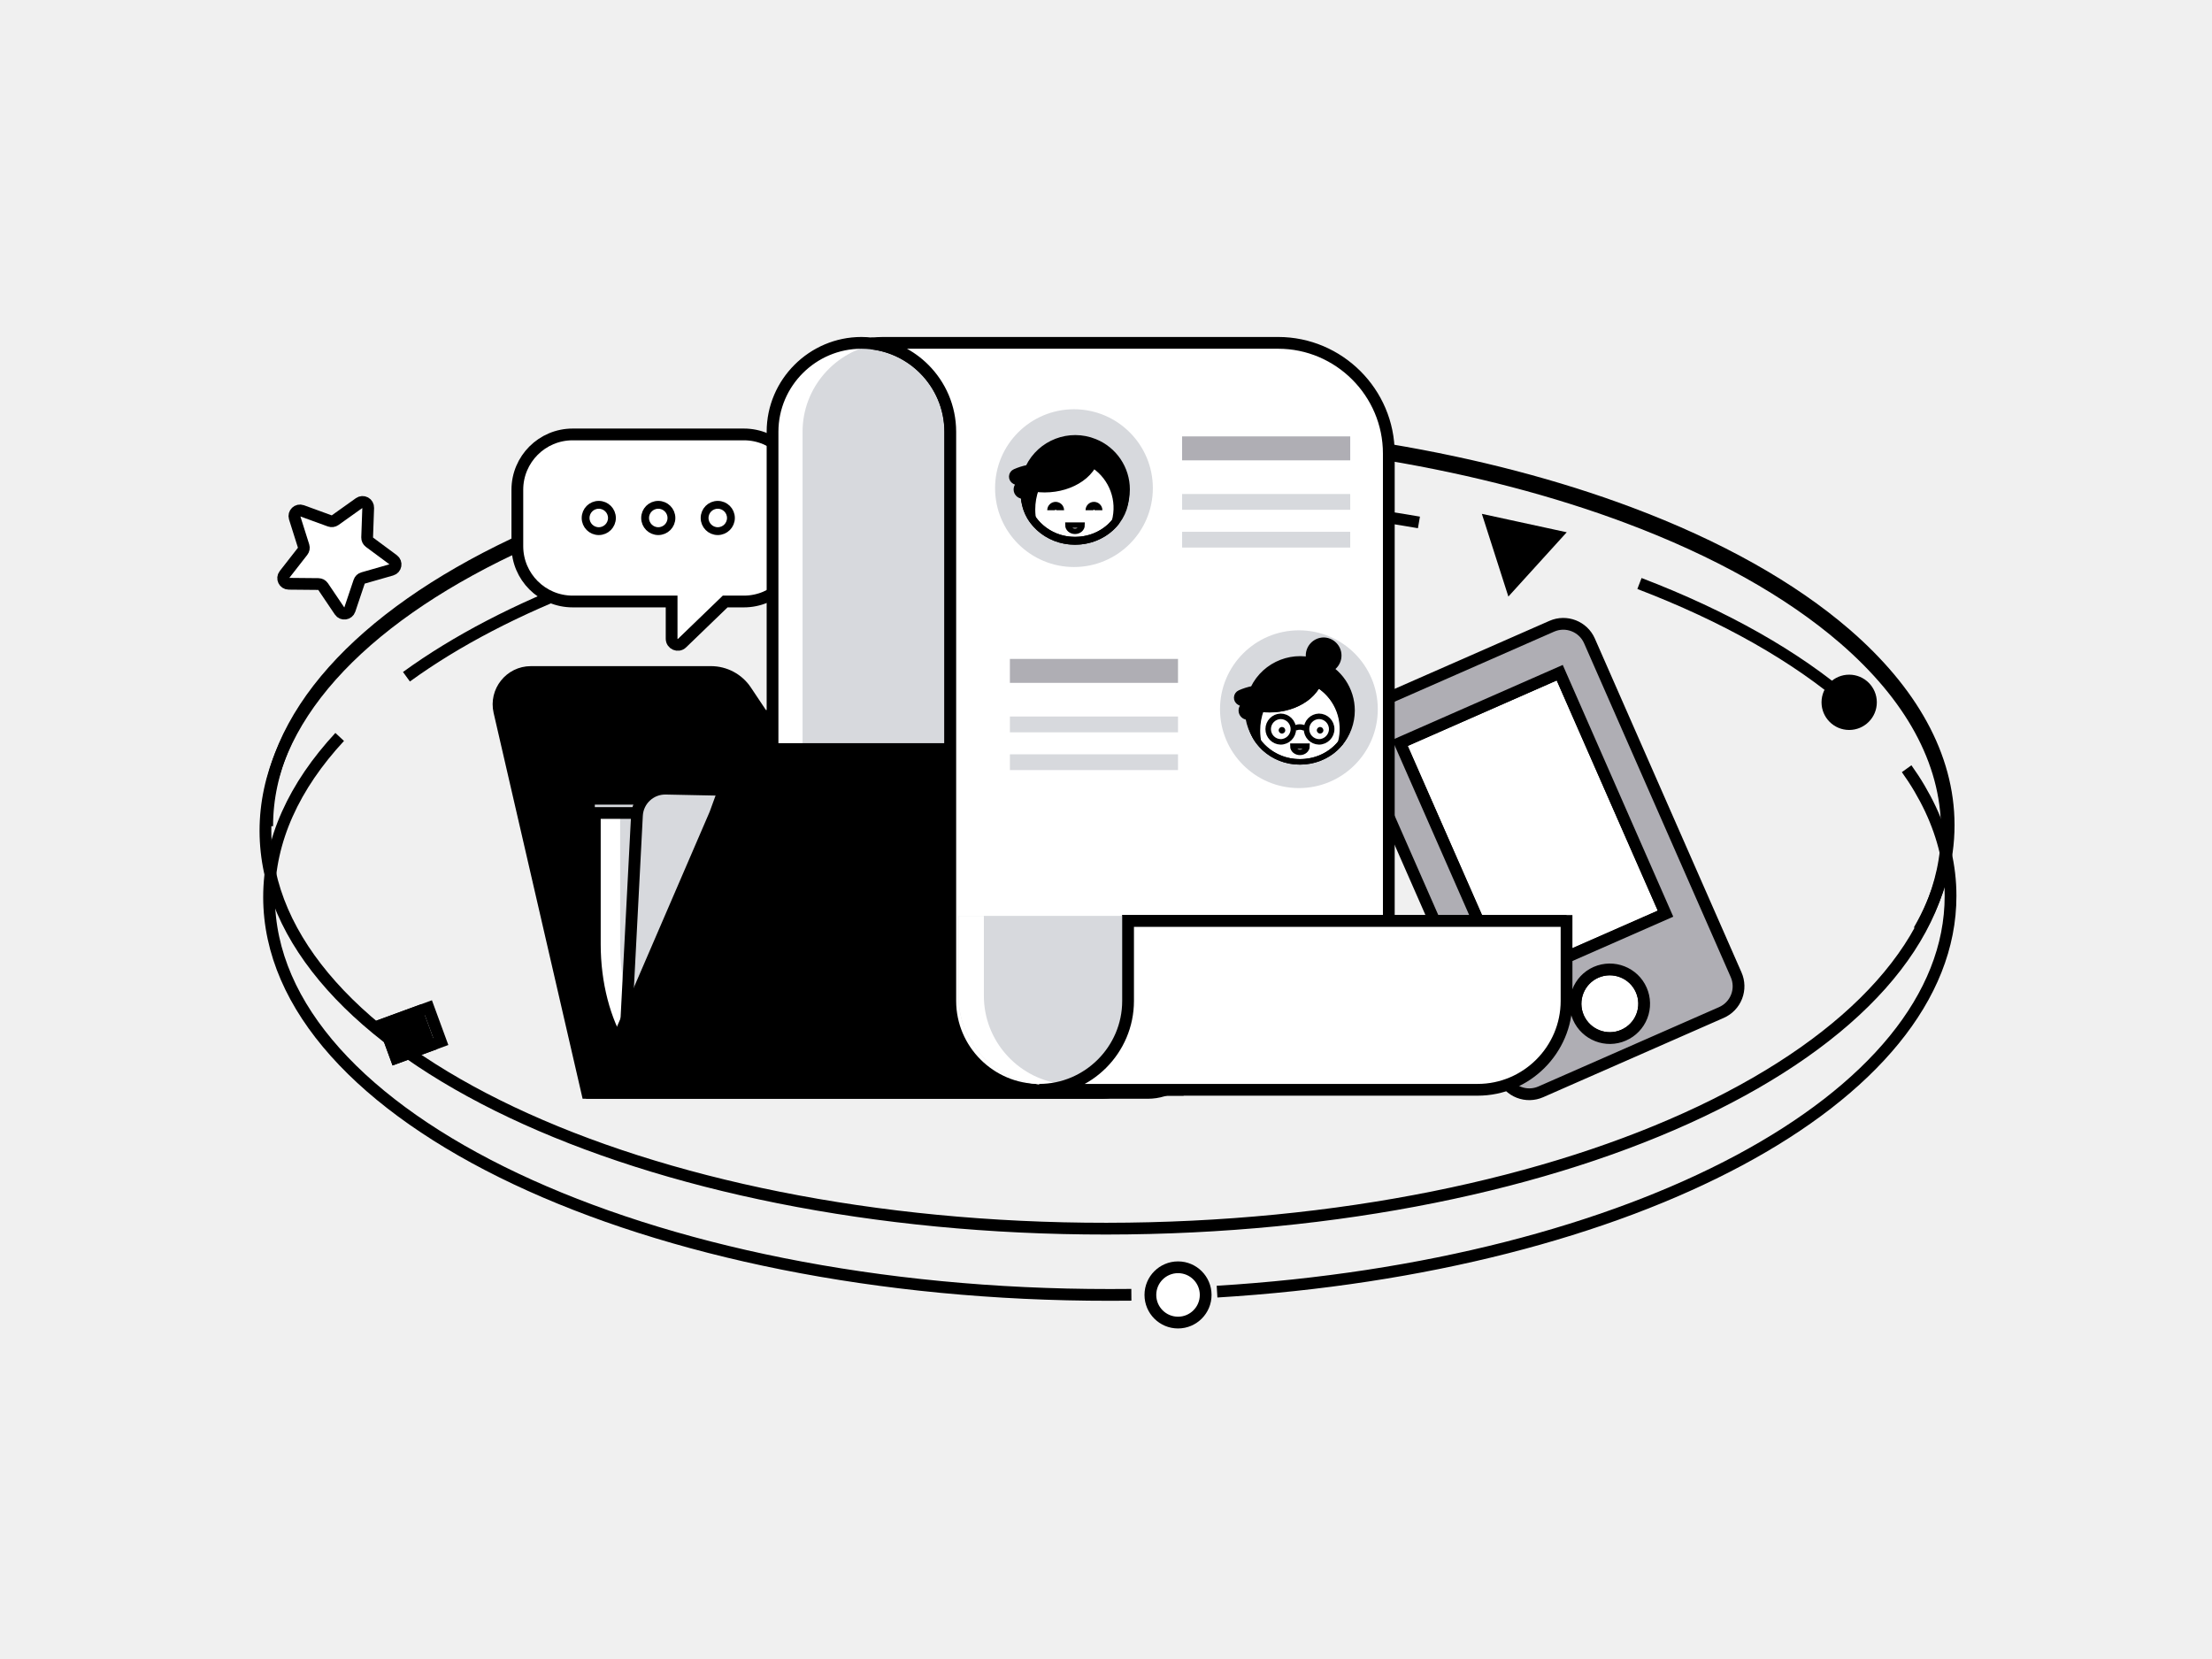
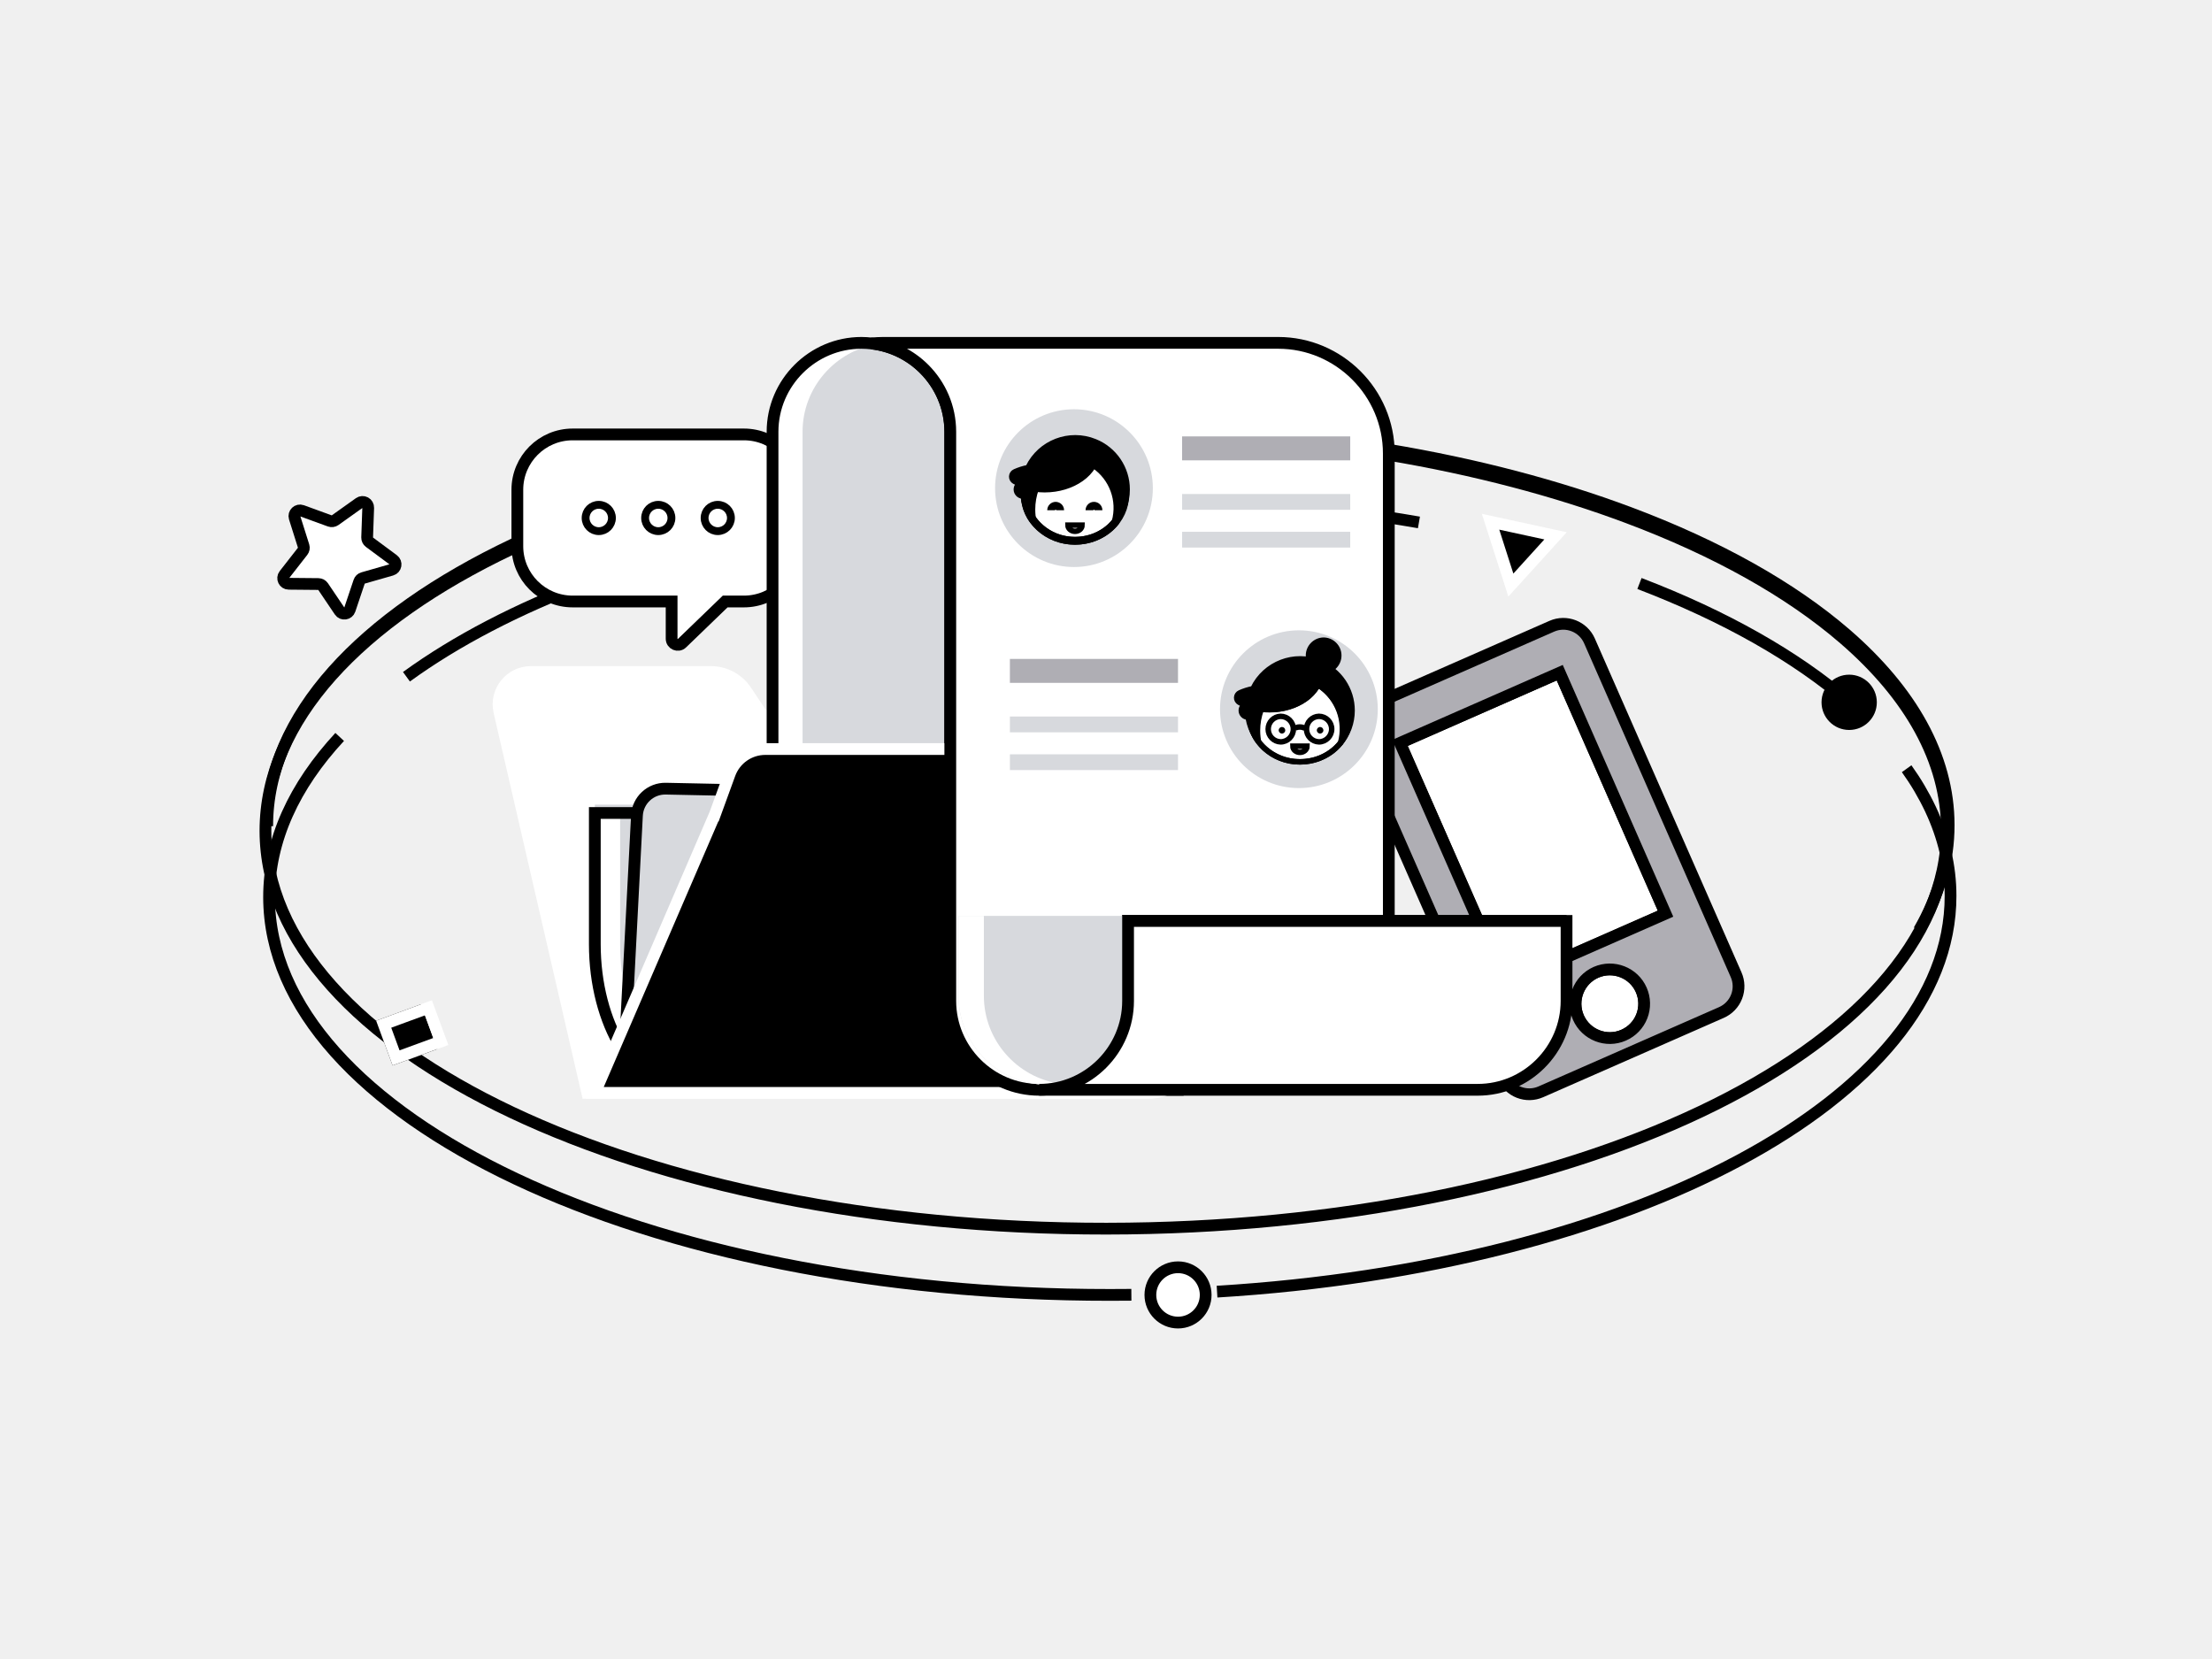
<svg xmlns="http://www.w3.org/2000/svg" viewBox="0 0 400 300" fill="none">
  <path d="M200.08 222.18c83.96-.06 152.01-32.36 151.98-72.15-.01-12.5-6.74-24.26-18.58-34.5-9.83-8.51-23.2-15.98-39.17-21.96-25.92-9.71-58.7-15.5-94.33-15.47-83.97.06-152.01 32.36-151.98 72.15.03 39.79 68.11 71.99 152.08 71.93Z" stroke="#000000" stroke-width="2.126" />
  <path d="M204.586 234.141c-1.28.01-2.56.02-3.84.02-83.97.07-152.06-32.14-152.09-71.92-.01-10.31 4.55-20.11 12.77-28.98M344.781 139.009a46.93 46.93 0 0 1 4.31 7.31c2.37 5.05 3.63 10.3 3.63 15.69.03 36.68-57.81 67.01-132.64 71.56M296.467 105.515c15.42 5.9 28.34 13.2 37.92 21.49M142.108 94.55c15.48-2.53 41.49-4.97 58.77-4.98 18.54-.01 39.28 2.03 55.71 4.9M73.5 122.377c8.99-6.53 20.14-12.33 32.99-17.17 1.81-.68 3.66-1.35 5.54-1.99" stroke="#000000" stroke-width="2.126" />
  <path d="M48.319 149.396c-.03-39.79 68.01-72.09 151.98-72.15 35.63-.03 68.41 5.76 94.33 15.47 15.97 5.98 29.34 13.45 39.18 21.96 11.83 10.24 18.56 22 18.57 34.5.01 6.6-1.86 12.99-5.37 19.07" stroke="#000000" stroke-width="2.126" />
-   <path fill-rule="evenodd" clip-rule="evenodd" d="m269.542 94.348 11.75 2.55-8.08 8.9-3.67-11.45Z" fill="#000" />
-   <path d="m281.292 96.898-11.75-2.55 3.67 11.45 8.08-8.9Z" stroke="#000000" stroke-width="2.126" />
+   <path fill-rule="evenodd" clip-rule="evenodd" d="m269.542 94.348 11.75 2.55-8.08 8.9-3.67-11.45Z" fill="#000000" />
+   <path d="m281.292 96.898-11.75-2.55 3.67 11.45 8.08-8.9Z" stroke="#FFFFFF" stroke-width="2.126" />
  <path fill-rule="evenodd" clip-rule="evenodd" d="m66.581 91.823-.19 5.37c-.01.33.14.65.41.85l4.32 3.2c.68.5.49 1.57-.32 1.8l-5.17 1.48a1 1 0 0 0-.68.66l-1.71 5.09c-.27.8-1.34.95-1.81.25l-3.01-4.46c-.19-.28-.5-.44-.83-.45l-5.38-.05c-.84 0-1.31-.98-.79-1.64l3.31-4.24c.2-.26.27-.61.17-.93l-1.62-5.13c-.25-.8.53-1.55 1.32-1.26l5.05 1.84c.32.11.67.06.94-.13l4.38-3.12c.69-.49 1.64.02 1.61.87Z" fill="#fff" />
  <path d="m66.391 97.193.19-5.37a1.02 1.02 0 0 0-1.61-.87l-4.38 3.12c-.27.19-.62.24-.94.13l-5.05-1.84c-.79-.29-1.57.46-1.32 1.26l1.62 5.13c.1.32.03.67-.17.93l-3.31 4.24c-.52.66-.05 1.64.79 1.64l5.38.05c.33.01.64.17.83.45l3.01 4.46c.47.7 1.54.55 1.81-.25l1.71-5.09a1 1 0 0 1 .68-.66l5.17-1.48c.81-.23 1-1.3.32-1.8l-4.32-3.2c-.27-.2-.42-.52-.41-.85Z" stroke="#000000" stroke-width="2.126" />
-   <path fill-rule="evenodd" clip-rule="evenodd" d="m70.988 192.671 8.093-2.967-2.967-8.093-8.094 2.967 2.968 8.093Z" fill="#000" />
-   <path d="m77.474 182.244-8.09 2.966 2.235 6.093 8.09-2.966-2.235-6.093Z" stroke="#000000" stroke-width="2.126" />
+   <path fill-rule="evenodd" clip-rule="evenodd" d="m70.988 192.671 8.093-2.967-2.967-8.093-8.094 2.967 2.968 8.093Z" fill="#000000" />
+   <path d="m77.474 182.244-8.09 2.966 2.235 6.093 8.09-2.966-2.235-6.093Z" stroke="#FFFFFF" stroke-width="2.126" />
  <path fill-rule="evenodd" clip-rule="evenodd" d="M334.39 122.001c-2.76 0-5 2.24-5 5s2.24 5 5 5 5-2.24 5-5-2.24-5-5-5Z" fill="#000000" />
  <path fill-rule="evenodd" clip-rule="evenodd" d="M285.422 184.002a6.219 6.219 0 0 1 3.19-8.18c3.14-1.37 6.81.06 8.18 3.19 1.38 3.15-.04 6.8-3.19 8.18-3.13 1.38-6.79-.05-8.18-3.19Z" fill="#fff" />
  <path d="M288.612 175.822a6.219 6.219 0 0 0-3.19 8.18c1.39 3.14 5.05 4.57 8.18 3.19a6.195 6.195 0 0 0 3.19-8.18c-1.37-3.13-5.04-4.56-8.18-3.19Z" stroke="#000000" stroke-width="2.126" />
  <path fill-rule="evenodd" clip-rule="evenodd" d="m272.301 177.912-19.14-43.57 28.89-12.7 19.13 43.58-28.88 12.69Z" fill="#fff" />
  <path d="m253.161 134.342 19.14 43.57 28.88-12.69-19.13-43.58-28.89 12.7Z" stroke="#000000" stroke-width="2.126" />
  <path fill-rule="evenodd" clip-rule="evenodd" d="M288.612 175.822a6.219 6.219 0 0 0-3.19 8.18c1.39 3.14 5.05 4.57 8.18 3.19a6.195 6.195 0 0 0 3.19-8.18c-1.37-3.13-5.04-4.56-8.18-3.19Zm-1.181-59.917c-1.14-2.62-4.21-3.81-6.82-2.66l-32.65 14.34a5.188 5.188 0 0 0-2.67 6.84l26.51 60.35a5.173 5.173 0 0 0 6.83 2.66l32.65-14.34a5.176 5.176 0 0 0 2.66-6.84l-26.51-60.35Zm-34.271 18.437 19.14 43.57 28.88-12.69-19.13-43.58-28.89 12.7Z" fill="#AFAEB4" />
  <path d="M288.612 175.822a6.219 6.219 0 0 0-3.19 8.18c1.39 3.14 5.05 4.57 8.18 3.19a6.195 6.195 0 0 0 3.19-8.18c-1.37-3.13-5.04-4.56-8.18-3.19Zm-1.181-59.917c-1.14-2.62-4.21-3.81-6.82-2.66l-32.65 14.34a5.188 5.188 0 0 0-2.67 6.84l26.51 60.35a5.173 5.173 0 0 0 6.83 2.66l32.65-14.34a5.176 5.176 0 0 0 2.66-6.84l-26.51-60.35Zm-34.271 18.437 19.14 43.57 28.88-12.69-19.13-43.58-28.89 12.7Z" stroke="#000000" stroke-width="2.126" />
  <path fill-rule="evenodd" clip-rule="evenodd" d="M121.45 108.769h-17.897c-5.52 0-10-4.48-10-10v-10.21c0-5.52 4.48-10 10-10h30.97c5.52 0 10 4.48 10 10v10.21c0 5.52-4.48 10-10 10h-3.387l-7.806 7.532c-.7.68-1.88.18-1.88-.8v-6.732Z" fill="#fff" />
  <path d="M121.45 108.769h-17.897c-5.52 0-10-4.48-10-10v-10.21c0-5.52 4.48-10 10-10h30.97c5.52 0 10 4.48 10 10v10.21c0 5.52-4.48 10-10 10h-3.387l-7.806 7.532c-.7.68-1.88.18-1.88-.8v-6.732Z" stroke="#000000" stroke-width="2.126" />
-   <path fill-rule="evenodd" clip-rule="evenodd" d="m105.355 198.689-16.09-69.76c-1-4.33 2.29-8.47 6.74-8.47h32.57c2.89 0 5.6 1.45 7.2 3.85l2.73 4.09h49.16c4.69 0 8.76 3.25 9.79 7.83l11.34 50.51c1.37 6.13-3.29 11.95-9.57 11.95h-93.87Z" fill="#000000" />
+   <path fill-rule="evenodd" clip-rule="evenodd" d="m105.355 198.689-16.09-69.76c-1-4.33 2.29-8.47 6.74-8.47h32.57c2.89 0 5.6 1.45 7.2 3.85l2.73 4.09h49.16c4.69 0 8.76 3.25 9.79 7.83l11.34 50.51c1.37 6.13-3.29 11.95-9.57 11.95h-93.87Z" fill="#FFFFFF" />
  <path fill-rule="evenodd" clip-rule="evenodd" d="M167.12 66.72c2.91 2.91 4.72 6.93 4.72 11.35V181c0 8.84 7.24 16.07 16.08 16.07h-64.29c8.84 0 16.07-7.23 16.07-16.07V78.07c0-8.84 7.24-16.07 16.07-16.07.62 0 1.24.04 1.84.11 3.69.42 7.01 2.11 9.51 4.61Z" fill="#D7D9DD" />
  <path fill-rule="evenodd" clip-rule="evenodd" d="M158.679 62.22c-7.65 1.22-13.55 7.87-13.55 15.85V181c0 8.84-7.23 16.07-16.07 16.07h-5.05c8.84 0 16.07-7.23 16.07-16.07V78.07c0-8.84 7.24-16.07 16.07-16.07.62 0 1.24.04 1.84.11.23.03.46.07.69.11Z" fill="#fff" />
  <path d="M157.61 62.11c-.6-.07-1.22-.11-1.84-.11-8.83 0-16.07 7.23-16.07 16.07V181c0 8.84-7.23 16.07-16.07 16.07h64.29c-8.84 0-16.08-7.23-16.08-16.07V78.07c0-4.42-1.81-8.44-4.72-11.35-2.5-2.5-5.82-4.19-9.51-4.61Z" stroke="#000000" stroke-width="2.126" />
  <path fill-rule="evenodd" clip-rule="evenodd" d="M109.853 178.244v-14.46h32.14v14.46c0 8.84-7.23 16.07-16.07 16.07s-16.07-7.23-16.07-16.07Z" fill="#D7D9DD" />
  <path fill-rule="evenodd" clip-rule="evenodd" d="M109.853 179.164v-14.46h4.59v14.46c0 8.06 6.01 14.76 13.77 15.89-.75.11-1.51.18-2.29.18-8.84 0-16.07-7.23-16.07-16.07Z" fill="#fff" />
  <path d="M109.853 164.704v14.46c0 8.84 7.23 16.07 16.07 16.07s16.07-7.23 16.07-16.07v-14.46h-32.14ZM109.854 164.704h32.14" stroke="#000000" stroke-width="2.126" />
  <path fill-rule="evenodd" clip-rule="evenodd" d="M107.562 169.212v-23.71h32.14v23.71c0 14.49-7.23 26.35-16.07 26.35s-16.07-11.86-16.07-26.35Z" fill="#D7D9DD" />
  <path fill-rule="evenodd" clip-rule="evenodd" d="M107.562 170.72v-23.71h4.58v23.71c0 13.22 6.02 24.21 13.78 26.05-.75.18-1.51.3-2.29.3-8.84 0-16.07-11.85-16.07-26.35Z" fill="#fff" />
  <path d="M107.562 147.01v23.71c0 14.5 7.23 26.35 16.07 26.35s16.07-11.85 16.07-26.35v-23.71h-32.14ZM107.561 147.011h32.14" stroke="#000000" stroke-width="2.126" />
  <path fill-rule="evenodd" clip-rule="evenodd" d="m120.4 142.615 95.49 1.97-2.86 52.49H112.61l2.57-49.6a5.12 5.12 0 0 1 5.22-4.86Z" fill="#D7D9DD" />
  <path d="m215.89 144.585-95.49-1.97a5.12 5.12 0 0 0-5.22 4.86l-2.57 49.6h100.42l2.86-52.49Z" stroke="#000000" stroke-width="2.126" />
-   <path fill-rule="evenodd" clip-rule="evenodd" d="M216.111 192.009a9.329 9.329 0 0 1-8.55 5.62h-100l21.63-50.15h.02l2.74-7.53a6.86 6.86 0 0 1 6.44-4.5h37.83c4.75 0 8.05 4.72 6.43 9.19l-1.04 2.84h39.55c6.69 0 11.2 6.85 8.55 12.99l-13.6 31.54Z" fill="#000" />
-   <path d="M207.561 197.629c3.71 0 7.07-2.21 8.55-5.62l13.6-31.54c2.65-6.14-1.86-12.99-8.55-12.99h-39.55l1.04-2.84c1.62-4.47-1.68-9.19-6.43-9.19h-37.83a6.86 6.86 0 0 0-6.44 4.5l-2.74 7.53h-.02l-21.63 50.15h100Z" stroke="#000000" stroke-width="2.126" />
+   <path fill-rule="evenodd" clip-rule="evenodd" d="M216.111 192.009a9.329 9.329 0 0 1-8.55 5.62h-100l21.63-50.15h.02l2.74-7.53a6.86 6.86 0 0 1 6.44-4.5h37.83c4.75 0 8.05 4.72 6.43 9.19l-1.04 2.84h39.55c6.69 0 11.2 6.85 8.55 12.99l-13.6 31.54Z" fill="#000000" />
+   <path d="M207.561 197.629c3.71 0 7.07-2.21 8.55-5.62l13.6-31.54c2.65-6.14-1.86-12.99-8.55-12.99h-39.55l1.04-2.84c1.62-4.47-1.68-9.19-6.43-9.19h-37.83a6.86 6.86 0 0 0-6.44 4.5l-2.74 7.53h-.02l-21.63 50.15h100Z" stroke="#FFFFFF" stroke-width="2.126" />
  <path fill-rule="evenodd" clip-rule="evenodd" d="M213.025 229.164c-2.76 0-5 2.24-5 5s2.24 5 5 5 5-2.24 5-5-2.24-5-5-5Z" fill="#fff" />
  <path d="M213.025 229.164c-2.76 0-5 2.24-5 5s2.24 5 5 5 5-2.24 5-5-2.24-5-5-5Z" stroke="#000000" stroke-width="2.126" />
  <path fill-rule="evenodd" clip-rule="evenodd" d="M159.701 62h71.44c11 0 20 9 20 20v84.54h-47.15V181c0 8.84-7.24 16.07-16.07 16.07-8.84 0-16.08-7.23-16.08-16.07V78.07c0-4.42-1.81-8.44-4.72-11.35-2.5-2.5-5.82-4.19-9.51-4.61.69-.07 1.39-.11 2.09-.11Z" fill="#fff" />
  <path d="M231.141 62h-71.44c-.7 0-1.4.04-2.09.11 3.69.42 7.01 2.11 9.51 4.61 2.91 2.91 4.72 6.93 4.72 11.35V181c0 8.84 7.24 16.07 16.08 16.07 8.83 0 16.07-7.23 16.07-16.07v-14.46h47.15V82c0-11-9-20-20-20ZM251.141 166.54h32.14" stroke="#000000" stroke-width="2.126" />
  <path fill-rule="evenodd" clip-rule="evenodd" d="M213.763 83.245h30.4v-4.33h-30.4v4.33Z" fill="#AFAEB4" />
  <path fill-rule="evenodd" clip-rule="evenodd" d="M213.763 92.184h30.4v-2.85h-30.4v2.85ZM213.763 99.015h30.4v-2.85h-30.4v2.85Z" fill="#D7D9DD" />
  <path fill-rule="evenodd" clip-rule="evenodd" d="M182.622 123.483h30.4v-4.33h-30.4v4.33Z" fill="#AFAEB4" />
  <path fill-rule="evenodd" clip-rule="evenodd" d="M182.622 132.422h30.4v-2.85h-30.4v2.85ZM182.622 139.253h30.4v-2.85h-30.4v2.85ZM194.211 74.006c-7.88 0-14.27 6.39-14.27 14.27 0 7.87 6.39 14.26 14.27 14.26 7.87 0 14.26-6.39 14.26-14.26 0-7.88-6.39-14.27-14.26-14.27Z" fill="#D7D9DD" />
  <path fill-rule="evenodd" clip-rule="evenodd" d="M185.318 89.458c0-.55.06-1.08.17-1.6 1.11.32 2.26.48 3.42.48 2.5 0 4.77-.73 6.46-1.92.87-.6 1.6-1.37 2.15-2.27l.01-.02c.1-.14.29-.17.43-.08a9.443 9.443 0 0 1 3.78 10.3c-1.64 2.08-4.32 3.44-7.35 3.44-.8 0-1.59-.1-2.33-.28-.11-.02-.23-.05-.34-.09h-.02a9.509 9.509 0 0 1-5.02-3.57c-.02-.02-.03-.05-.05-.07a7.822 7.822 0 0 1-1.31-4.32Z" fill="#fff" />
  <path d="M185.488 87.858c-.11.52-.17 1.05-.17 1.6 0 1.58.48 3.06 1.31 4.32.02.02.03.05.05.07a9.509 9.509 0 0 0 5.02 3.57h.02c.11.04.23.07.34.09.74.18 1.53.28 2.33.28 3.03 0 5.71-1.36 7.35-3.44a9.443 9.443 0 0 0-3.78-10.3.317.317 0 0 0-.43.08l-.01.02c-.55.9-1.28 1.67-2.15 2.27-1.69 1.19-3.96 1.92-6.46 1.92-1.16 0-2.31-.16-3.42-.48Z" stroke="#000000" stroke-width="1.417" />
  <path fill-rule="evenodd" clip-rule="evenodd" d="M198.141 84.347a.534.534 0 0 0-.74.16c-.54.82-1.23 1.52-2.03 2.08-1.69 1.19-3.97 1.92-6.47 1.92-.47 0-.93-.03-1.4-.08-.43 1.18-.65 2.44-.65 3.7 0 .8.09 1.6.26 2.38a9.357 9.357 0 0 1-2.33-6.21c0-.17 0-.33.01-.5-.22-.08-.44-.17-.66-.26-.26-.12-.51-.24-.75-.37a1.111 1.111 0 0 1 .1-1.99c.74-.33 1.53-.58 2.33-.74 2.2-4.55 7.55-6.6 12.23-4.7a9.462 9.462 0 0 1 5.92 8.77c0 2.23-.79 4.4-2.25 6.1a9.44 9.44 0 0 0-3.55-10.24l-.02-.02Z" fill="#000000" />
  <path d="M197.401 84.507c.16-.25.49-.32.74-.16l.02.02a9.44 9.44 0 0 1 3.55 10.24 9.363 9.363 0 0 0 2.25-6.1c0-3.86-2.35-7.33-5.92-8.77-4.68-1.9-10.03.15-12.23 4.7-.8.16-1.59.41-2.33.74a1.111 1.111 0 0 0-.1 1.99c.24.13.49.25.75.37.22.09.44.18.66.26-.01.17-.01.33-.01.5-.01 2.28.82 4.49 2.33 6.21-.17-.78-.26-1.58-.26-2.38 0-1.26.22-2.52.65-3.7.47.05.93.08 1.4.08 2.5 0 4.78-.73 6.47-1.92.8-.56 1.49-1.26 2.03-2.08Z" stroke="#000000" stroke-width=".709" />
  <path d="M191.712 92.27c0-.45-.37-.81-.82-.81-.45 0-.81.36-.81.81M198.641 92.27c0-.45-.37-.81-.82-.81-.45 0-.81.36-.81.81" stroke="#000000" stroke-width="1.417" />
  <path d="M194.398 81.125c-5.02 0-9.08 3.73-9.08 8.33s4.06 8.34 9.08 8.34c5.01 0 9.07-3.74 9.07-8.34s-4.06-8.33-9.07-8.33Z" stroke="#000000" stroke-width="1.417" />
  <path fill-rule="evenodd" clip-rule="evenodd" d="M184.921 86.82a1.686 1.686 0 0 0 0 3.37c.93 0 1.69-.76 1.69-1.69 0-.93-.76-1.68-1.69-1.68Z" fill="#000000" />
  <path fill-rule="evenodd" clip-rule="evenodd" d="M194.393 96.077c.71 0 1.28-.5 1.28-1.12h-2.56c0 .62.57 1.12 1.28 1.12Z" fill="#fff" />
  <path d="M194.393 96.077c.71 0 1.28-.5 1.28-1.12h-2.56c0 .62.57 1.12 1.28 1.12Z" stroke="#000000" stroke-width=".992" />
  <path fill-rule="evenodd" clip-rule="evenodd" d="M234.888 113.981c-7.88 0-14.27 6.39-14.27 14.27 0 7.87 6.39 14.26 14.27 14.26 7.87 0 14.26-6.39 14.26-14.26 0-7.88-6.39-14.27-14.26-14.27Z" fill="#D7D9DD" />
  <path fill-rule="evenodd" clip-rule="evenodd" d="M232.375 137.394a9.509 9.509 0 0 1-5.02-3.57c-.02-.02-.03-.05-.05-.07a7.822 7.822 0 0 1-1.31-4.32c0-.55.06-1.08.17-1.6 1.11.32 2.26.48 3.42.48 2.5 0 4.77-.73 6.46-1.92.87-.6 1.6-1.37 2.15-2.27l.01-.02c.1-.14.29-.17.43-.08a9.443 9.443 0 0 1 3.78 10.3c-1.64 2.08-4.32 3.44-7.35 3.44-.8 0-1.59-.09-2.33-.28-.12-.02-.23-.05-.34-.09h-.02Z" fill="#fff" />
  <path d="M227.355 133.824a9.509 9.509 0 0 0 5.02 3.57h.02c.11.04.22.07.34.09.74.19 1.53.28 2.33.28 3.03 0 5.71-1.36 7.35-3.44a9.443 9.443 0 0 0-3.78-10.3.317.317 0 0 0-.43.08l-.01.02c-.55.9-1.28 1.67-2.15 2.27-1.69 1.19-3.96 1.92-6.46 1.92-1.16 0-2.31-.16-3.42-.48-.11.52-.17 1.05-.17 1.6 0 1.58.48 3.06 1.31 4.32.02.02.03.05.05.07Z" stroke="#000000" stroke-width=".992" />
  <path fill-rule="evenodd" clip-rule="evenodd" d="M238.718 119.713a9.462 9.462 0 0 1 5.92 8.77c0 2.23-.79 4.4-2.25 6.1a9.44 9.44 0 0 0-3.55-10.24l-.02-.02a.534.534 0 0 0-.74.16c-.54.82-1.23 1.52-2.03 2.08-1.69 1.19-3.97 1.92-6.47 1.92-.47 0-.94-.03-1.4-.08-.43 1.18-.65 2.44-.65 3.7 0 .8.09 1.6.26 2.38a9.357 9.357 0 0 1-2.33-6.21c0-.17 0-.33.01-.5-.22-.08-.44-.17-.66-.26-.26-.12-.51-.24-.75-.37a1.111 1.111 0 0 1 .1-1.99c.74-.33 1.53-.58 2.33-.74 2.2-4.55 7.55-6.6 12.23-4.7Z" fill="#000000" />
  <path d="M244.638 128.483c0-3.86-2.35-7.33-5.92-8.77-4.68-1.9-10.03.15-12.23 4.7-.8.16-1.59.41-2.33.74a1.111 1.111 0 0 0-.1 1.99c.24.13.49.25.75.37.22.09.44.18.66.26-.01.17-.01.33-.01.5-.01 2.28.82 4.49 2.33 6.21-.17-.78-.26-1.58-.26-2.38 0-1.26.22-2.52.65-3.7.46.05.93.08 1.4.08 2.5 0 4.78-.73 6.47-1.92.8-.56 1.49-1.26 2.03-2.08.16-.25.49-.32.74-.16l.02.02a9.44 9.44 0 0 1 3.55 10.24 9.363 9.363 0 0 0 2.25-6.1Z" stroke="#000000" stroke-width=".709" />
  <path d="M235.075 121.101c-5.02 0-9.08 3.73-9.08 8.33s4.06 8.34 9.08 8.34c5.01 0 9.07-3.74 9.07-8.34s-4.06-8.33-9.07-8.33Z" stroke="#000000" stroke-width=".992" />
  <path fill-rule="evenodd" clip-rule="evenodd" d="M225.598 126.795a1.686 1.686 0 0 0 0 3.37c.93 0 1.69-.76 1.69-1.69 0-.93-.76-1.68-1.69-1.68Z" fill="#000000" />
  <path fill-rule="evenodd" clip-rule="evenodd" d="M235.07 136.053c.71 0 1.28-.5 1.28-1.12h-2.56c0 .62.57 1.12 1.28 1.12Z" fill="#fff" />
  <path d="M235.07 136.053c.71 0 1.28-.5 1.28-1.12h-2.56c0 .62.57 1.12 1.28 1.12Z" stroke="#000000" stroke-width=".992" />
  <path fill-rule="evenodd" clip-rule="evenodd" d="M239.315 115.27a3.271 3.271 0 0 0 0 6.54c1.8 0 3.27-1.47 3.27-3.27 0-1.81-1.47-3.27-3.27-3.27Z" fill="#000000" />
  <path fill-rule="evenodd" clip-rule="evenodd" d="M231.571 129.534a2.311 2.311 0 0 0 0 4.62c1.27 0 2.31-1.04 2.31-2.31 0-1.28-1.04-2.31-2.31-2.31Z" fill="#fff" />
  <path d="M231.571 129.534a2.311 2.311 0 0 0 0 4.62c1.27 0 2.31-1.04 2.31-2.31 0-1.28-1.04-2.31-2.31-2.31Z" stroke="#000000" stroke-width=".992" />
  <path fill-rule="evenodd" clip-rule="evenodd" d="M238.501 129.534a2.311 2.311 0 0 0 0 4.62c1.27 0 2.31-1.04 2.31-2.31 0-1.28-1.04-2.31-2.31-2.31Z" fill="#fff" />
  <path d="M238.501 129.534a2.311 2.311 0 0 0 0 4.62c1.27 0 2.31-1.04 2.31-2.31 0-1.28-1.04-2.31-2.31-2.31ZM234.064 131.843c.29-.52 1.69-.49 2.03 0" stroke="#000000" stroke-width=".992" />
  <path fill-rule="evenodd" clip-rule="evenodd" d="M231.817 131.462c-.32 0-.59.27-.59.59 0 .33.27.6.59.6.33 0 .6-.27.6-.6a.6.6 0 0 0-.6-.59ZM238.713 131.462c-.32 0-.59.27-.59.59 0 .33.27.6.59.6.33 0 .6-.27.6-.6a.6.6 0 0 0-.6-.59Z" fill="#000000" />
  <path fill-rule="evenodd" clip-rule="evenodd" d="M173.325 180.08v-14.46h32.14v14.46c0 8.84-7.23 16.07-16.07 16.07s-16.07-7.23-16.07-16.07Z" fill="#D7D9DD" />
  <path fill-rule="evenodd" clip-rule="evenodd" d="M173.325 180.08v-14.46h4.59v14.46c0 8.06 6.01 14.76 13.77 15.89-.75.1-1.51.18-2.29.18-8.84 0-16.07-7.23-16.07-16.07Z" fill="#fff" />
  <path fill-rule="evenodd" clip-rule="evenodd" d="M203.991 181v-14.46h79.29V181c0 8.84-7.23 16.07-16.07 16.07h-79.29c8.83 0 16.07-7.23 16.07-16.07Z" fill="#fff" />
  <path d="M203.991 166.54V181c0 8.84-7.24 16.07-16.07 16.07h79.29c8.84 0 16.07-7.23 16.07-16.07v-14.46h-79.29Z" stroke="#000000" stroke-width="2.126" />
  <path fill-rule="evenodd" clip-rule="evenodd" d="M108.277 91.287c-1.32 0-2.38 1.06-2.38 2.38a2.38 2.38 0 1 0 4.76 0 2.38 2.38 0 0 0-2.38-2.38Z" fill="#fff" />
  <path d="M108.277 91.287c-1.32 0-2.38 1.06-2.38 2.38a2.38 2.38 0 1 0 4.76 0 2.38 2.38 0 0 0-2.38-2.38Z" stroke="#000000" stroke-width="1.417" />
  <path fill-rule="evenodd" clip-rule="evenodd" d="M119.036 91.287c-1.32 0-2.38 1.06-2.38 2.38a2.38 2.38 0 1 0 4.76 0 2.38 2.38 0 0 0-2.38-2.38Z" fill="#fff" />
  <path d="M119.036 91.287c-1.32 0-2.38 1.06-2.38 2.38a2.38 2.38 0 1 0 4.76 0 2.38 2.38 0 0 0-2.38-2.38Z" stroke="#000000" stroke-width="1.417" />
  <path fill-rule="evenodd" clip-rule="evenodd" d="M129.795 91.287c-1.32 0-2.38 1.06-2.38 2.38a2.38 2.38 0 1 0 4.76 0 2.38 2.38 0 0 0-2.38-2.38Z" fill="#fff" />
  <path d="M129.795 91.287c-1.32 0-2.38 1.06-2.38 2.38a2.38 2.38 0 1 0 4.76 0 2.38 2.38 0 0 0-2.38-2.38Z" stroke="#000000" stroke-width="1.417" />
</svg>
